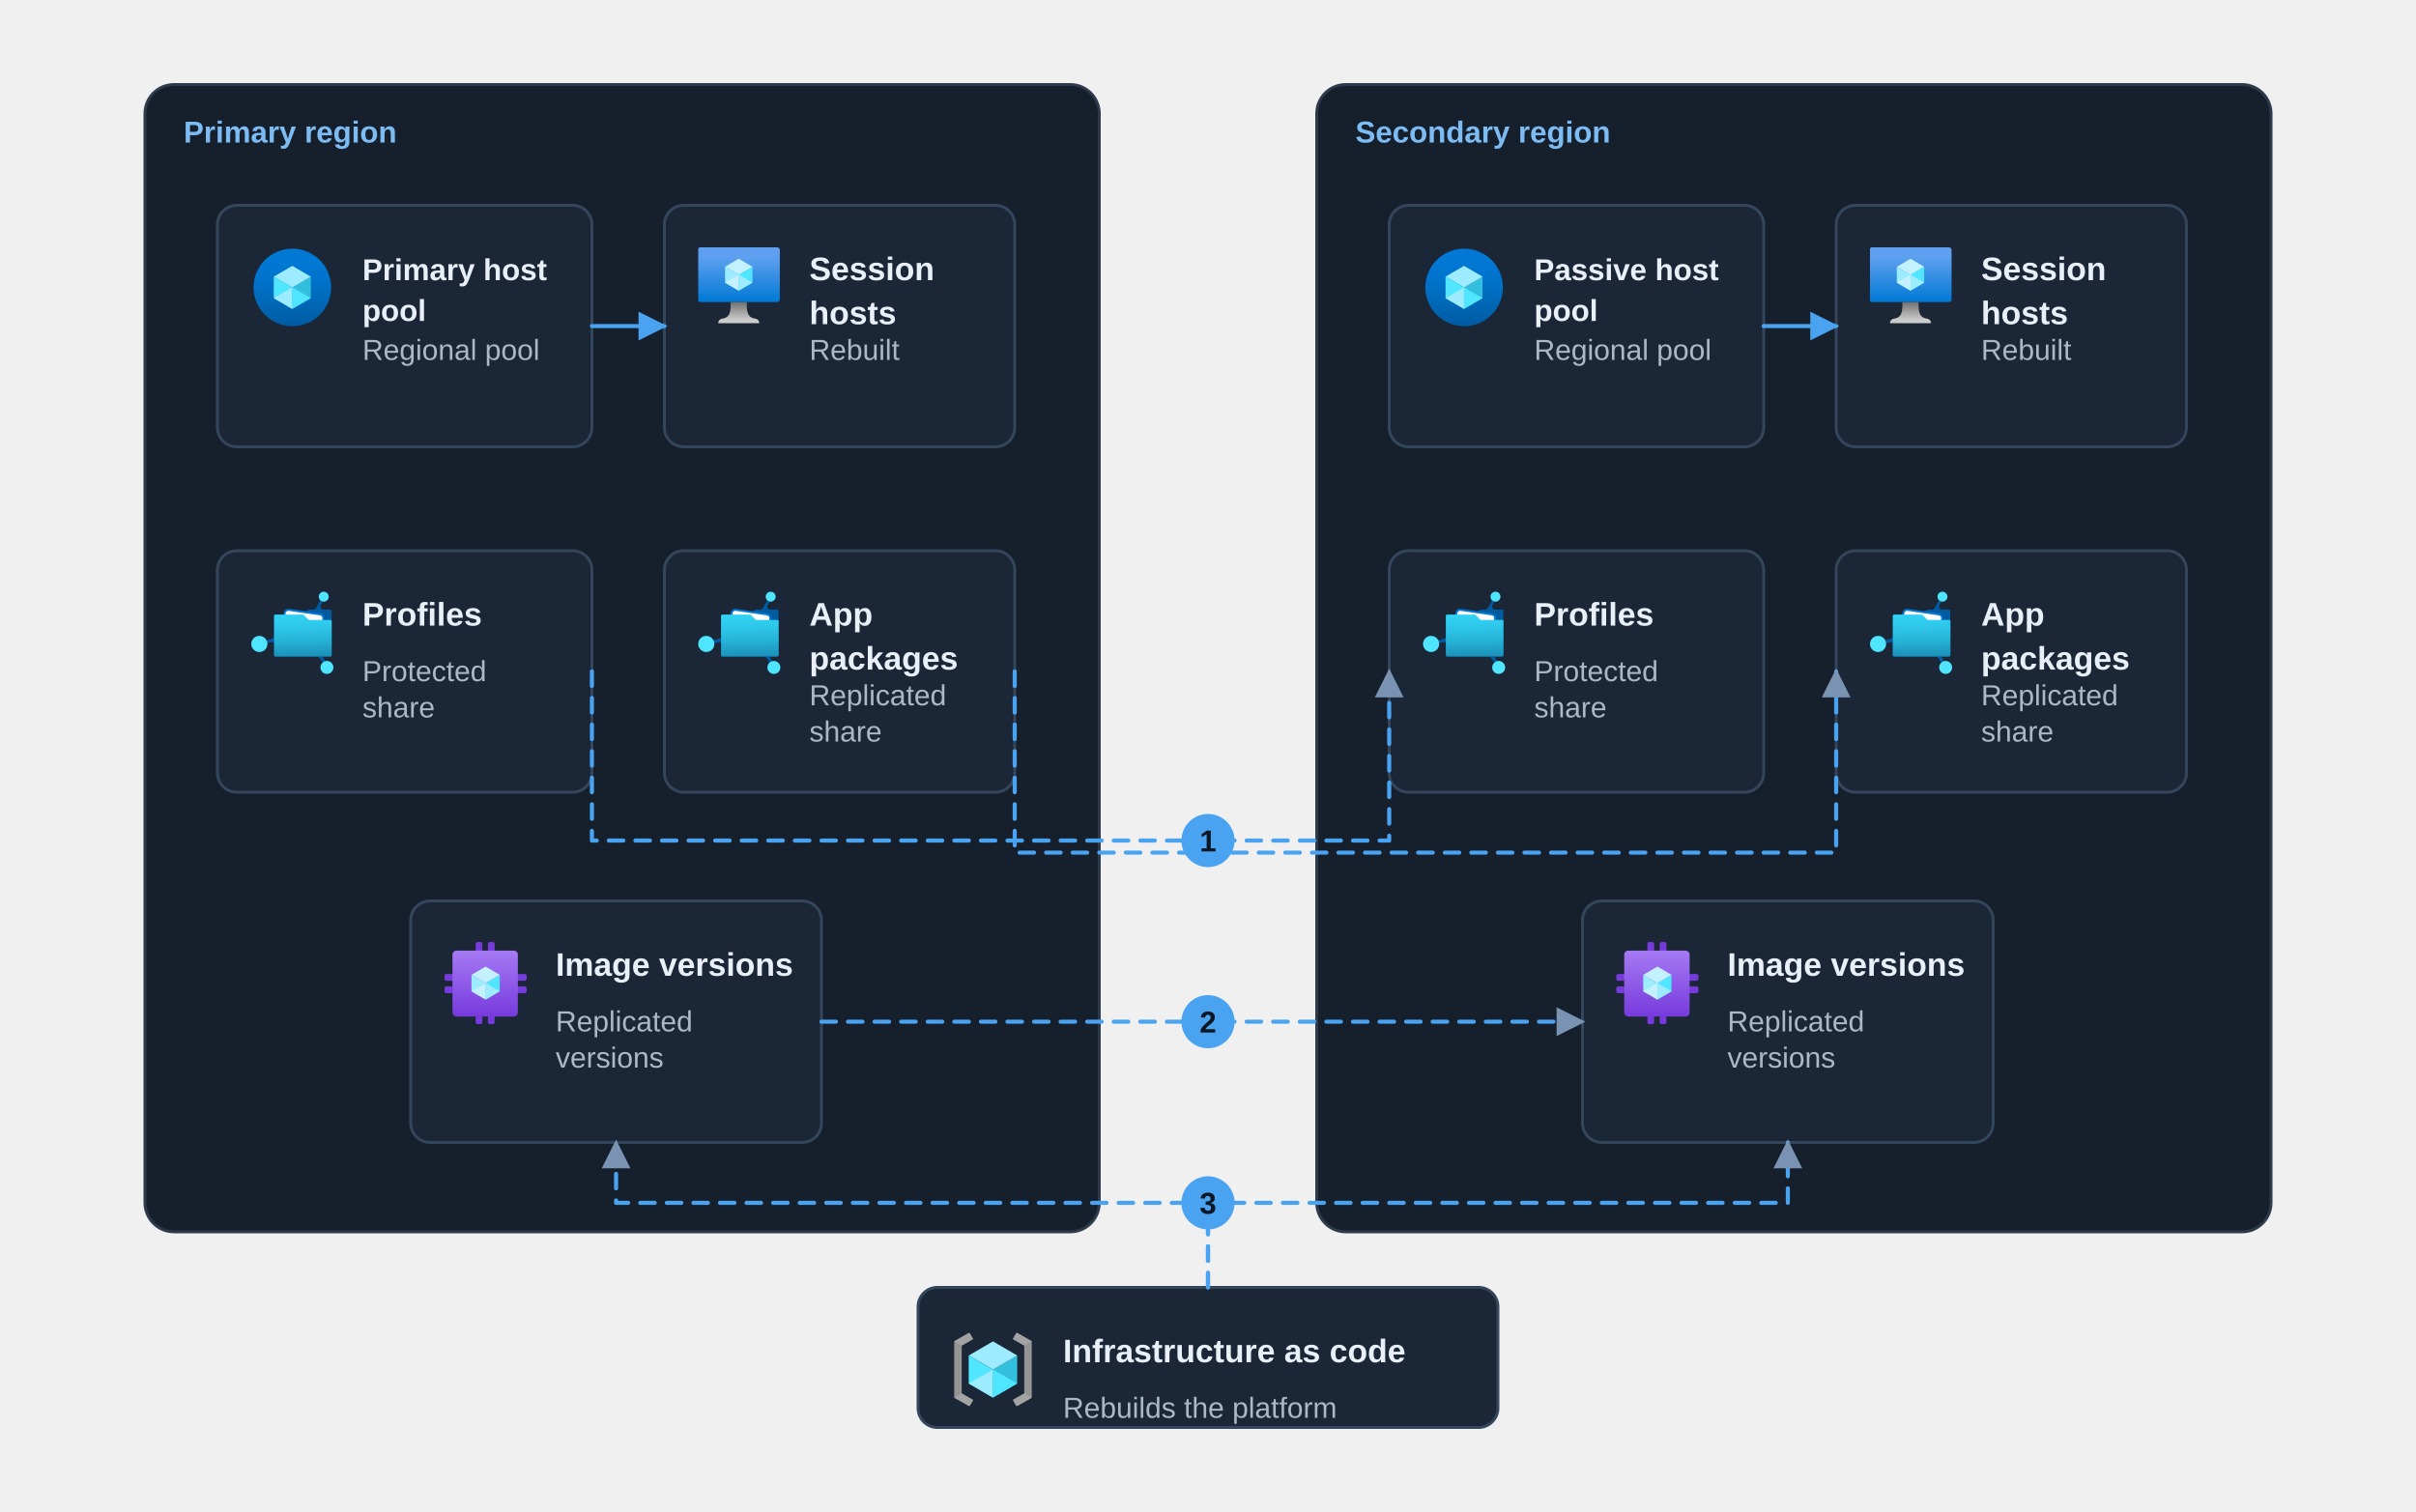
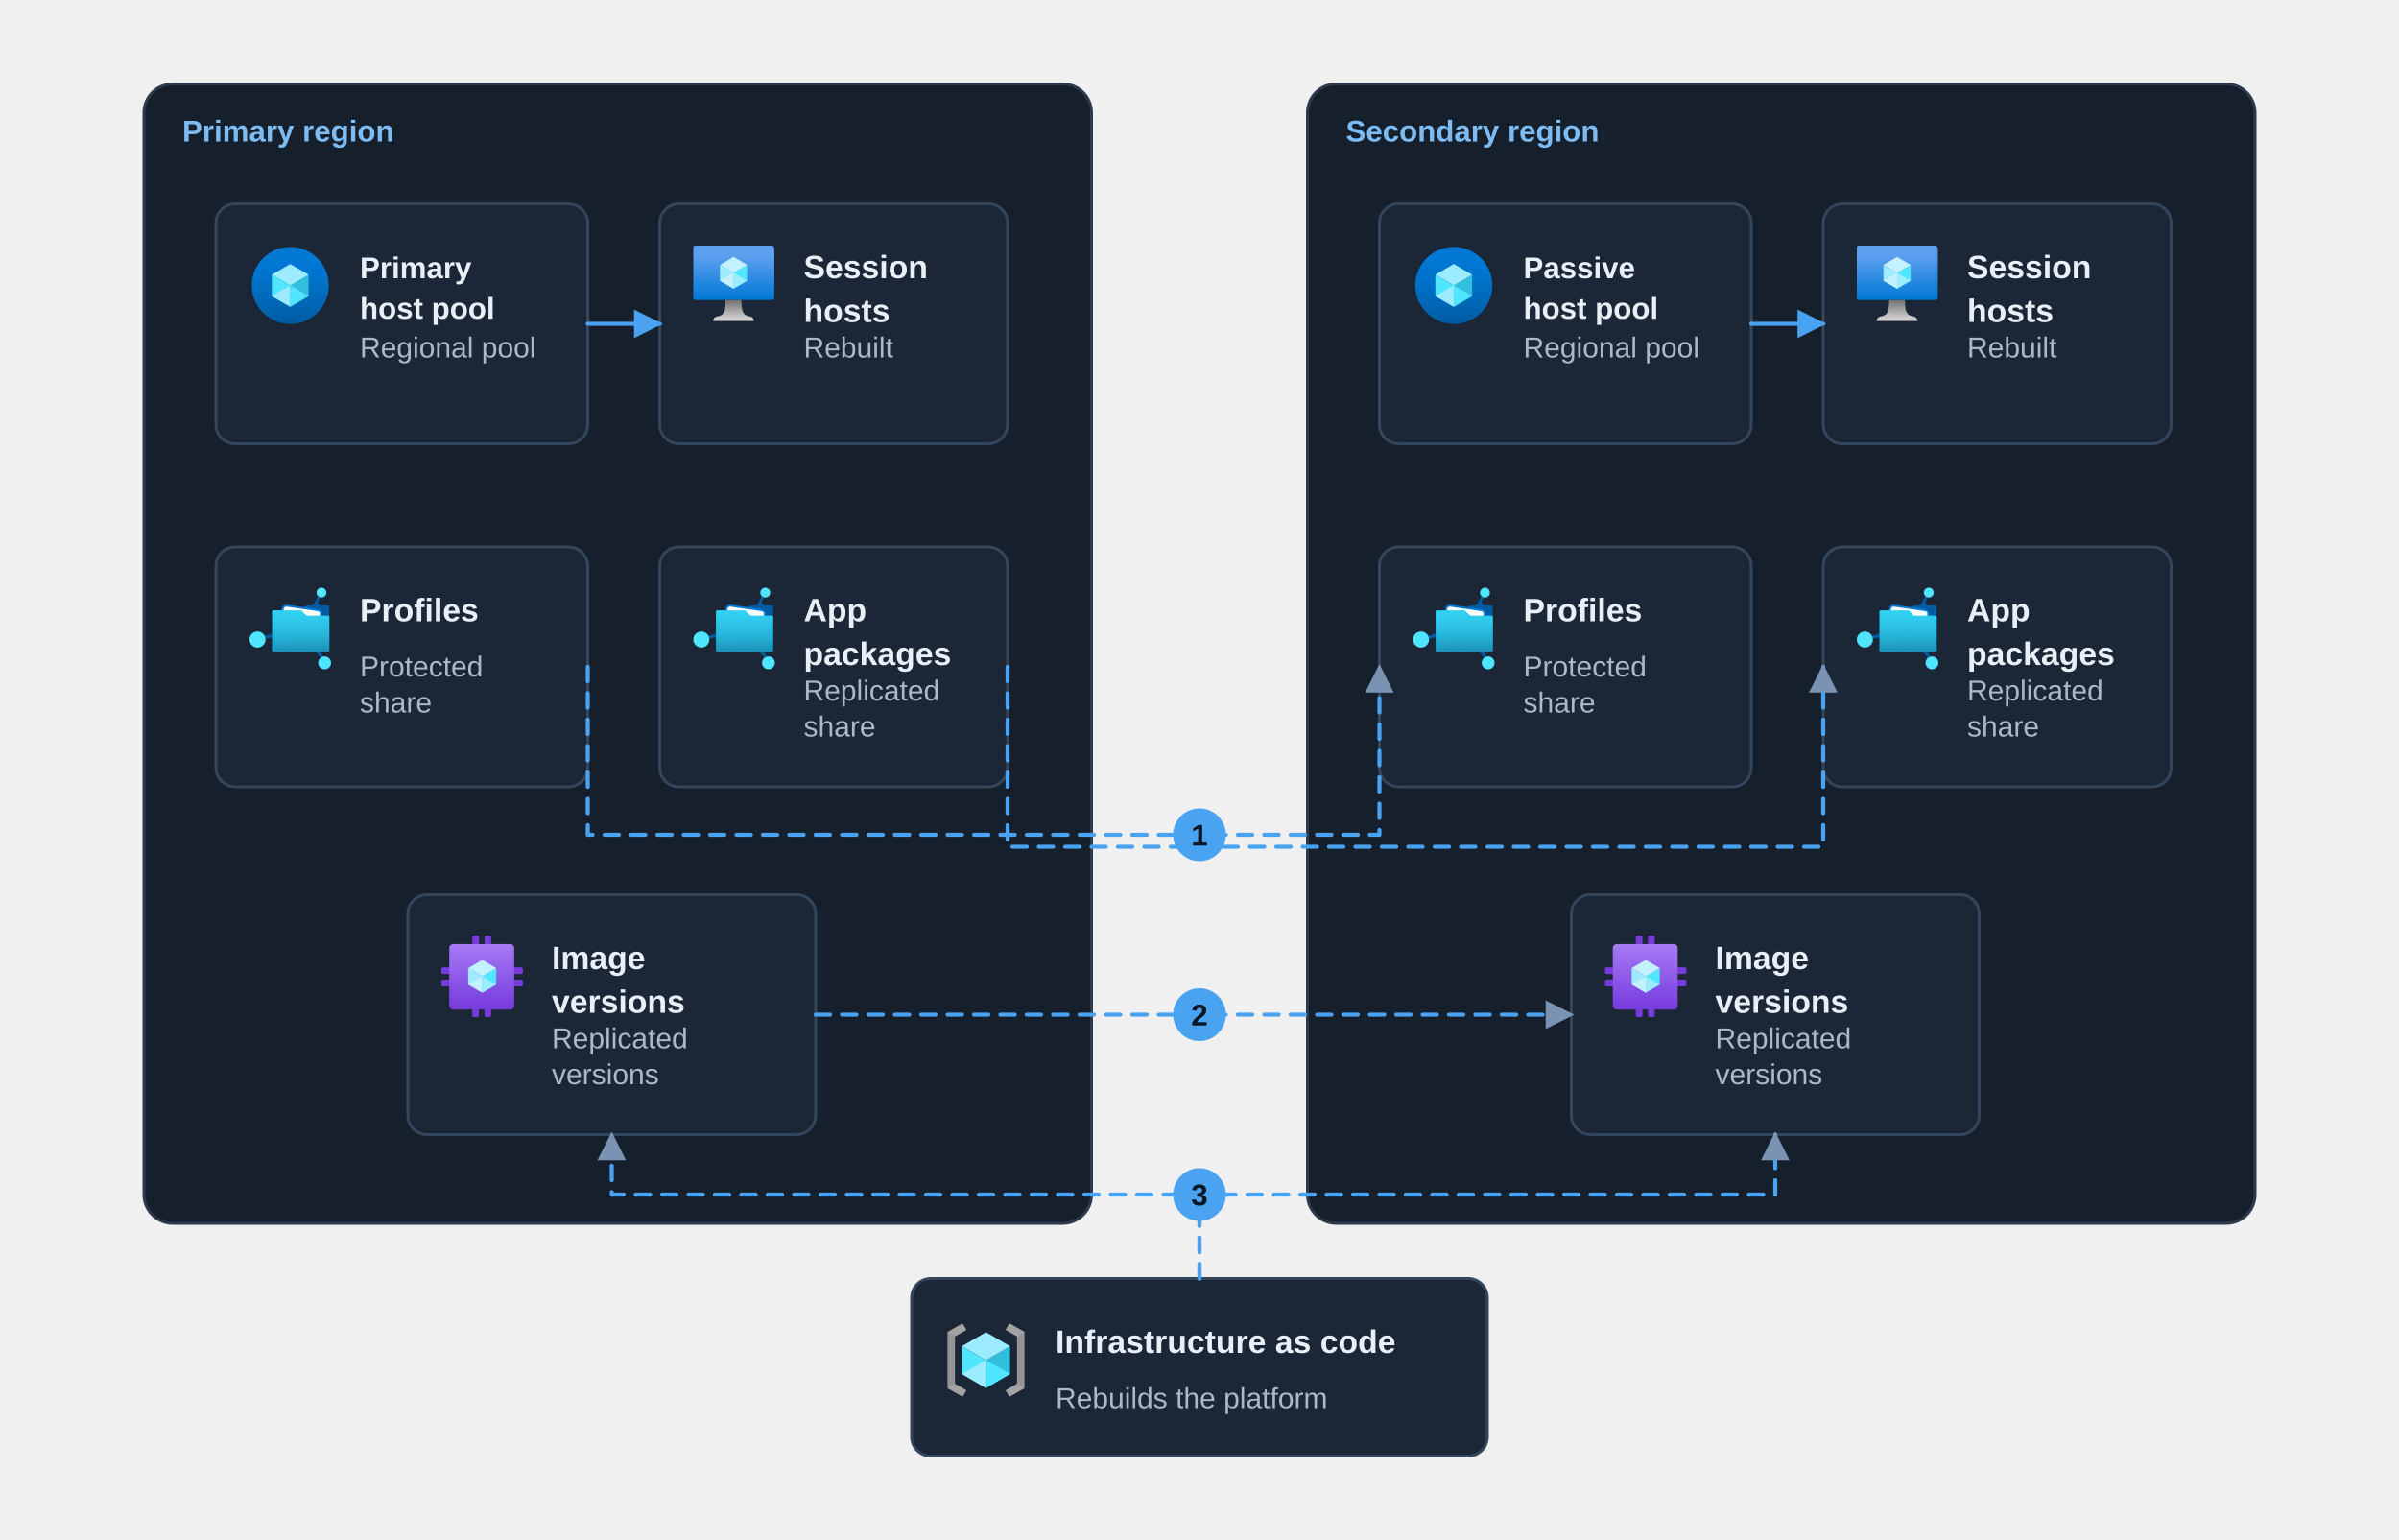
- <svg xmlns="http://www.w3.org/2000/svg" viewBox="0 37 1000 626" width="1000" height="626" font-family="'Segoe UI', 'Segoe UI Variable', system-ui, -apple-system, 'Helvetica Neue', Arial, sans-serif" role="img" aria-labelledby="t d">
+ <svg xmlns="http://www.w3.org/2000/svg" viewBox="0 37 1000 642" width="1000" height="642" font-family="'Segoe UI', 'Segoe UI Variable', system-ui, -apple-system, 'Helvetica Neue', Arial, sans-serif" role="img" aria-labelledby="t d">
  <defs>
    <marker id="arrow" viewBox="0 0 10 10" refX="9" refY="5" markerWidth="7" markerHeight="7" orient="auto-start-reverse">
      <path d="M0,0 L10,5 L0,10 z" fill="#4aa3f0" />
    </marker>
    <marker id="arrow-dashed" viewBox="0 0 10 10" refX="9" refY="5" markerWidth="7" markerHeight="7" orient="auto-start-reverse">
      <path d="M0,0 L10,5 L0,10 z" fill="#7b93b2" />
    </marker>
  </defs>
  <rect x="60" y="72" width="395" height="475" rx="12" fill="#161f2c" stroke="#2c3a4c" stroke-width="1.2" />
  <text x="76" y="96" font-size="12.5" font-weight="700" fill="#7dbbf3" text-anchor="start">Primary region</text>
  <rect x="545" y="72" width="395" height="475" rx="12" fill="#161f2c" stroke="#2c3a4c" stroke-width="1.2" />
  <text x="561" y="96" font-size="12.5" font-weight="700" fill="#7dbbf3" text-anchor="start">Secondary region</text>
  <rect x="90" y="122" width="155" height="100" rx="8" fill="#1b2636" stroke="#33465c" stroke-width="1.2" />
  <svg x="104" y="139" width="34" height="34" viewBox="0 0 18 18">
    <defs>
      <linearGradient id="i1-b7b52328-afea-4ae3-a11b-e21cf942d33d" x1="9" y1="17.5" x2="9" y2="0.5" gradientUnits="userSpaceOnUse">
        <stop offset="0" stop-color="#005ba1" />
        <stop offset="0.168" stop-color="#0063ae" />
        <stop offset="0.577" stop-color="#0072ca" />
        <stop offset="0.815" stop-color="#0078d4" />
      </linearGradient>
    </defs>
    <g id="i1-f296cd5a-787e-4f7b-ae7d-f8e4c512e403">
      <g>
        <circle cx="9" cy="9" r="8.5" fill="url(#i1-b7b52328-afea-4ae3-a11b-e21cf942d33d)" />
        <g id="i1-b26dad0a-3648-4f5e-b5e8-d86f08f4d08c">
          <g id="i1-bf235d1c-b690-40eb-8a79-cf880451778d">
            <g id="i1-bcd9163a-c4d8-4e54-8c97-4a109bf64f75">
              <path id="i1-e49dfb7e-134a-43bd-83fc-ab356cb14af0" d="M13.046,6.635v4.709L8.984,13.707V8.992Z" fill="#32bedd" />
            </g>
            <g id="i1-a5b973ff-f0b7-405d-8643-344e4c6197bf">
              <path id="i1-b4b89f14-a55a-428c-a4ac-415feb735142" d="M13.046,6.635,8.99,9,4.928,6.635,8.99,4.272Z" fill="#9cebff" />
            </g>
            <g id="i1-adac1240-6aa9-4f15-96e4-37e67d1c6c71">
              <path id="i1-f65d8fa4-1c52-4beb-89ef-75de96e9143e" d="M8.984,9v4.709L4.928,11.344V6.635Z" fill="#50e6ff" />
            </g>
            <path id="i1-b5d243da-3c58-4a56-96f0-5072c268eecc" d="M4.928,11.344,8.984,8.992v4.715Z" fill="#9cebff" />
            <path id="i1-f11f8f15-8a95-4259-8c1e-cffcafd2ea60" d="M13.046,11.344,8.984,8.992v4.715Z" fill="#50e6ff" />
          </g>
        </g>
      </g>
    </g>
  </svg>
-   <text x="150" y="153.0" font-size="12.5" font-weight="700" fill="#e9eff6" text-anchor="start">Primary host</text>
-   <text x="150" y="169.875" font-size="12.5" font-weight="700" fill="#e9eff6" text-anchor="start">pool</text>
+   <text x="150" y="153.0" font-size="12.5" font-weight="700" fill="#e9eff6" text-anchor="start">Primary</text>
+   <text x="150" y="169.875" font-size="12.5" font-weight="700" fill="#e9eff6" text-anchor="start">host pool</text>
  <text x="150" y="186.0" font-size="12" font-weight="400" fill="#aab8c7" text-anchor="start">Regional pool</text>
  <rect x="275" y="122" width="145" height="100" rx="8" fill="#1b2636" stroke="#33465c" stroke-width="1.2" />
  <svg x="289" y="139" width="34" height="34" viewBox="0 0 18 18">
    <defs>
      <linearGradient id="i2-f34d9569-2bd0-4002-8f16-3d01d8106cb5" x1="8.88" y1="12.21" x2="8.88" y2="0.21" gradientUnits="userSpaceOnUse">
        <stop offset="0" stop-color="#0078d4" />
        <stop offset="0.82" stop-color="#5ea0ef" />
      </linearGradient>
      <linearGradient id="i2-bdb45a0b-eb58-4970-a60a-fb2ce314f866" x1="8.88" y1="16.84" x2="8.88" y2="12.21" gradientUnits="userSpaceOnUse">
        <stop offset="0.15" stop-color="#ccc" />
        <stop offset="1" stop-color="#707070" />
      </linearGradient>
    </defs>
    <rect x="-0.12" y="0.21" width="18" height="12" rx="0.6" fill="url(#i2-f34d9569-2bd0-4002-8f16-3d01d8106cb5)" />
    <polygon points="11.88 4.46 11.88 7.95 8.88 9.71 8.88 6.21 11.88 4.46" fill="#50e6ff" />
    <polygon points="11.88 4.46 8.88 6.22 5.88 4.46 8.88 2.71 11.88 4.46" fill="#c3f1ff" />
    <polygon points="8.88 6.22 8.88 9.71 5.88 7.95 5.88 4.46 8.88 6.22" fill="#9cebff" />
    <polygon points="5.88 7.95 8.88 6.21 8.88 9.71 5.88 7.95" fill="#c3f1ff" />
    <polygon points="11.88 7.95 8.88 6.21 8.88 9.71 11.88 7.95" fill="#9cebff" />
    <path d="M12.49,15.84c-1.78-.28-1.85-1.56-1.85-3.63H7.11c0,2.07-.06,3.35-1.84,3.63a1,1,0,0,0-.89,1h9A1,1,0,0,0,12.49,15.84Z" fill="url(#i2-bdb45a0b-eb58-4970-a60a-fb2ce314f866)" />
  </svg>
  <text x="335" y="153.0" font-size="13.5" font-weight="700" fill="#e9eff6" text-anchor="start">Session</text>
  <text x="335" y="171.225" font-size="13.5" font-weight="700" fill="#e9eff6" text-anchor="start">hosts</text>
  <text x="335" y="186.0" font-size="12" font-weight="400" fill="#aab8c7" text-anchor="start">Rebuilt</text>
  <rect x="90" y="265" width="155" height="100" rx="8" fill="#1b2636" stroke="#33465c" stroke-width="1.2" />
  <svg x="104" y="282" width="34" height="34" viewBox="0 0 18 18">
    <defs>
      <linearGradient id="i3-ba3d4428-273b-47d2-80ac-53671019b795" x1="-1267.23" y1="3.07" x2="-1267.52" y2="14.64" gradientTransform="matrix(-1, 0, 0, 1, -1256.13, 0)" gradientUnits="userSpaceOnUse">
        <stop offset="0" stop-color="#32d4f5" />
        <stop offset="0.23" stop-color="#31d0f1" />
        <stop offset="0.46" stop-color="#2cc3e6" />
        <stop offset="0.7" stop-color="#25afd4" />
        <stop offset="0.94" stop-color="#1c92ba" />
        <stop offset="1" stop-color="#198ab3" />
      </linearGradient>
    </defs>
    <g id="i3-bce83c25-9afe-4c01-b0b0-4312ccacb0c8">
      <g>
        <path d="M17.28,3.9h-.91a4.16,4.16,0,0,0-.55,0,.68.68,0,0,1-.59-1l.39-.7a1.83,1.83,0,0,0-.51-.29l-.93,1.66a.7.7,0,0,1-.6.35h-.83a.66.66,0,0,0-.32.08h0L10.86,5a.25.25,0,0,1-.16,0H5.27A.29.29,0,0,0,5,5.32v4.82l-1.75.54.13.56L5,11V13.9a.29.29,0,0,0,.29.29h9.37l1.15,1.49.49-.31-.68-1.18h1.68a.29.29,0,0,0,.3-.29V4.2A.3.3,0,0,0,17.28,3.9Z" fill="#005ba1" />
        <circle cx="15.88" cy="1.08" r="1.09" fill="#50e5ff" />
        <circle cx="16.58" cy="16.59" r="1.42" fill="#50e5ff" />
        <circle cx="1.77" cy="11.44" r="1.77" fill="#50e5ff" />
        <g>
          <path d="M15.17,4.75l-6.91-1H8.12a1,1,0,0,0-1,.87L6.86,6.31H16L16,5.9A1,1,0,0,0,15.17,4.75Z" fill="#0078d4" />
          <path d="M15.1,5.18l-6.9-1H8.11a.58.58,0,0,0-.57.5L7.3,6.31h8.22l.07-.47A.58.58,0,0,0,15.1,5.18Z" fill="#fff" />
        </g>
        <path d="M5.26,5h6.05a.33.33,0,0,1,.21.09l1,1a.29.29,0,0,0,.21.09h4.6a.3.3,0,0,1,.3.29V13.9a.3.3,0,0,1-.3.29h-12A.29.29,0,0,1,5,13.9V5.32A.3.3,0,0,1,5.26,5Z" fill="url(#i3-ba3d4428-273b-47d2-80ac-53671019b795)" />
      </g>
    </g>
  </svg>
  <text x="150" y="296.0" font-size="13.5" font-weight="700" fill="#e9eff6" text-anchor="start">Profiles</text>
  <text x="150" y="319.0" font-size="12" font-weight="400" fill="#aab8c7" text-anchor="start">Protected</text>
  <text x="150" y="334.0" font-size="12" font-weight="400" fill="#aab8c7" text-anchor="start">share</text>
  <rect x="275" y="265" width="145" height="100" rx="8" fill="#1b2636" stroke="#33465c" stroke-width="1.2" />
  <svg x="289" y="282" width="34" height="34" viewBox="0 0 18 18">
    <defs>
      <linearGradient id="i4-ba3d4428-273b-47d2-80ac-53671019b795" x1="-1267.23" y1="3.07" x2="-1267.52" y2="14.64" gradientTransform="matrix(-1, 0, 0, 1, -1256.13, 0)" gradientUnits="userSpaceOnUse">
        <stop offset="0" stop-color="#32d4f5" />
        <stop offset="0.23" stop-color="#31d0f1" />
        <stop offset="0.46" stop-color="#2cc3e6" />
        <stop offset="0.7" stop-color="#25afd4" />
        <stop offset="0.94" stop-color="#1c92ba" />
        <stop offset="1" stop-color="#198ab3" />
      </linearGradient>
    </defs>
    <g id="i4-bce83c25-9afe-4c01-b0b0-4312ccacb0c8">
      <g>
        <path d="M17.28,3.9h-.91a4.16,4.16,0,0,0-.55,0,.68.68,0,0,1-.59-1l.39-.7a1.83,1.83,0,0,0-.51-.29l-.93,1.66a.7.7,0,0,1-.6.35h-.83a.66.66,0,0,0-.32.08h0L10.86,5a.25.25,0,0,1-.16,0H5.27A.29.29,0,0,0,5,5.32v4.82l-1.75.54.13.56L5,11V13.9a.29.29,0,0,0,.29.29h9.37l1.15,1.49.49-.31-.68-1.18h1.68a.29.29,0,0,0,.3-.29V4.2A.3.3,0,0,0,17.28,3.9Z" fill="#005ba1" />
        <circle cx="15.88" cy="1.08" r="1.09" fill="#50e5ff" />
        <circle cx="16.58" cy="16.59" r="1.42" fill="#50e5ff" />
        <circle cx="1.77" cy="11.44" r="1.77" fill="#50e5ff" />
        <g>
          <path d="M15.17,4.75l-6.91-1H8.12a1,1,0,0,0-1,.87L6.86,6.31H16L16,5.9A1,1,0,0,0,15.17,4.75Z" fill="#0078d4" />
          <path d="M15.1,5.18l-6.9-1H8.11a.58.58,0,0,0-.57.5L7.3,6.31h8.22l.07-.47A.58.58,0,0,0,15.1,5.18Z" fill="#fff" />
        </g>
        <path d="M5.26,5h6.05a.33.33,0,0,1,.21.09l1,1a.29.29,0,0,0,.21.09h4.6a.3.3,0,0,1,.3.29V13.9a.3.3,0,0,1-.3.29h-12A.29.29,0,0,1,5,13.9V5.32A.3.3,0,0,1,5.26,5Z" fill="url(#i4-ba3d4428-273b-47d2-80ac-53671019b795)" />
      </g>
    </g>
  </svg>
  <text x="335" y="296.0" font-size="13.5" font-weight="700" fill="#e9eff6" text-anchor="start">App</text>
  <text x="335" y="314.225" font-size="13.5" font-weight="700" fill="#e9eff6" text-anchor="start">packages</text>
  <text x="335" y="329.0" font-size="12" font-weight="400" fill="#aab8c7" text-anchor="start">Replicated</text>
  <text x="335" y="344.0" font-size="12" font-weight="400" fill="#aab8c7" text-anchor="start">share</text>
  <rect x="170" y="410" width="170" height="100" rx="8" fill="#1b2636" stroke="#33465c" stroke-width="1.2" />
  <svg x="184" y="427" width="34" height="34" viewBox="0 0 18 18">
    <defs>
      <linearGradient id="i5-b9a9ff0b-7dac-405b-a6dd-a489a2813f83" x1="8.898" y1="16.345" x2="8.898" y2="1.887" gradientUnits="userSpaceOnUse">
        <stop offset="0.001" stop-color="#773adc" />
        <stop offset="1" stop-color="#a67af4" />
      </linearGradient>
    </defs>
    <g id="i5-b489344a-7430-4172-84c3-3a0d8c5a38b5">
      <g>
        <g>
          <path d="M7.855,2.526H7.247A.431.431,0,0,1,6.816,2.1V.431A.431.431,0,0,1,7.247,0h.608a.43.43,0,0,1,.43.431V2.1A.43.43,0,0,1,7.855,2.526ZM10.979,2.1V.431A.431.431,0,0,0,10.548,0H9.941A.431.431,0,0,0,9.51.431V2.1a.431.431,0,0,0,.431.431h.607A.431.431,0,0,0,10.979,2.1ZM8.285,17.612V16.338A.388.388,0,0,0,7.9,15.95H7.2a.388.388,0,0,0-.388.388v1.274A.388.388,0,0,0,7.2,18H7.9A.388.388,0,0,0,8.285,17.612Zm2.694,0V16.338a.388.388,0,0,0-.388-.388H9.9a.388.388,0,0,0-.388.388v1.274A.388.388,0,0,0,9.9,18h.693A.388.388,0,0,0,10.979,17.612Zm4.8-9.114h1.777A.445.445,0,0,0,18,8.053V7.46a.445.445,0,0,0-.445-.445H15.778a.445.445,0,0,0-.445.445v.593A.445.445,0,0,0,15.778,8.5Zm0,2.719h1.777A.445.445,0,0,0,18,10.772v-.594a.444.444,0,0,0-.445-.444H15.778a.444.444,0,0,0-.445.444v.594A.445.445,0,0,0,15.778,11.217ZM.385,8.5h1.23A.385.385,0,0,0,2,8.113V7.4a.385.385,0,0,0-.385-.385H.385A.385.385,0,0,0,0,7.4v.713A.385.385,0,0,0,.385,8.5Zm0,2.719h1.23A.385.385,0,0,0,2,10.832v-.713a.385.385,0,0,0-.385-.385H.385A.385.385,0,0,0,0,10.119v.713A.385.385,0,0,0,.385,11.217Z" fill="#773adc" />
          <rect x="1.734" y="1.887" width="14.327" height="14.458" rx="0.88" fill="url(#i5-b9a9ff0b-7dac-405b-a6dd-a489a2813f83)" />
        </g>
        <g>
          <polygon points="12.097 7.198 12.097 10.802 9.004 12.612 9.004 9 12.097 7.198" fill="#50e6ff" />
          <polygon points="12.097 7.198 9.004 9.008 5.903 7.198 9.004 5.388 12.097 7.198" fill="#c3f1ff" />
          <polygon points="9.004 9.008 9.004 12.612 5.903 10.802 5.903 7.198 9.004 9.008" fill="#9cebff" />
          <polygon points="5.903 10.802 9.004 9 9.004 12.612 5.903 10.802" fill="#c3f1ff" />
          <polygon points="12.097 10.802 9.004 9 9.004 12.612 12.097 10.802" fill="#9cebff" />
        </g>
      </g>
    </g>
  </svg>
-   <text x="230" y="441.0" font-size="13.5" font-weight="700" fill="#e9eff6" text-anchor="start">Image versions</text>
-   <text x="230" y="464.0" font-size="12" font-weight="400" fill="#aab8c7" text-anchor="start">Replicated</text>
-   <text x="230" y="479.0" font-size="12" font-weight="400" fill="#aab8c7" text-anchor="start">versions</text>
+   <text x="230" y="441.0" font-size="13.5" font-weight="700" fill="#e9eff6" text-anchor="start">Image</text>
+   <text x="230" y="459.225" font-size="13.5" font-weight="700" fill="#e9eff6" text-anchor="start">versions</text>
+   <text x="230" y="474.0" font-size="12" font-weight="400" fill="#aab8c7" text-anchor="start">Replicated</text>
+   <text x="230" y="489.0" font-size="12" font-weight="400" fill="#aab8c7" text-anchor="start">versions</text>
  <rect x="575" y="122" width="155" height="100" rx="8" fill="#1b2636" stroke="#33465c" stroke-width="1.2" />
  <svg x="589" y="139" width="34" height="34" viewBox="0 0 18 18">
    <defs>
      <linearGradient id="i6-b7b52328-afea-4ae3-a11b-e21cf942d33d" x1="9" y1="17.5" x2="9" y2="0.5" gradientUnits="userSpaceOnUse">
        <stop offset="0" stop-color="#005ba1" />
        <stop offset="0.168" stop-color="#0063ae" />
        <stop offset="0.577" stop-color="#0072ca" />
        <stop offset="0.815" stop-color="#0078d4" />
      </linearGradient>
    </defs>
    <g id="i6-f296cd5a-787e-4f7b-ae7d-f8e4c512e403">
      <g>
        <circle cx="9" cy="9" r="8.5" fill="url(#i6-b7b52328-afea-4ae3-a11b-e21cf942d33d)" />
        <g id="i6-b26dad0a-3648-4f5e-b5e8-d86f08f4d08c">
          <g id="i6-bf235d1c-b690-40eb-8a79-cf880451778d">
            <g id="i6-bcd9163a-c4d8-4e54-8c97-4a109bf64f75">
              <path id="i6-e49dfb7e-134a-43bd-83fc-ab356cb14af0" d="M13.046,6.635v4.709L8.984,13.707V8.992Z" fill="#32bedd" />
            </g>
            <g id="i6-a5b973ff-f0b7-405d-8643-344e4c6197bf">
              <path id="i6-b4b89f14-a55a-428c-a4ac-415feb735142" d="M13.046,6.635,8.99,9,4.928,6.635,8.99,4.272Z" fill="#9cebff" />
            </g>
            <g id="i6-adac1240-6aa9-4f15-96e4-37e67d1c6c71">
              <path id="i6-f65d8fa4-1c52-4beb-89ef-75de96e9143e" d="M8.984,9v4.709L4.928,11.344V6.635Z" fill="#50e6ff" />
            </g>
            <path id="i6-b5d243da-3c58-4a56-96f0-5072c268eecc" d="M4.928,11.344,8.984,8.992v4.715Z" fill="#9cebff" />
            <path id="i6-f11f8f15-8a95-4259-8c1e-cffcafd2ea60" d="M13.046,11.344,8.984,8.992v4.715Z" fill="#50e6ff" />
          </g>
        </g>
      </g>
    </g>
  </svg>
-   <text x="635" y="153.0" font-size="12.5" font-weight="700" fill="#e9eff6" text-anchor="start">Passive host</text>
-   <text x="635" y="169.875" font-size="12.5" font-weight="700" fill="#e9eff6" text-anchor="start">pool</text>
+   <text x="635" y="153.0" font-size="12.5" font-weight="700" fill="#e9eff6" text-anchor="start">Passive</text>
+   <text x="635" y="169.875" font-size="12.5" font-weight="700" fill="#e9eff6" text-anchor="start">host pool</text>
  <text x="635" y="186.0" font-size="12" font-weight="400" fill="#aab8c7" text-anchor="start">Regional pool</text>
  <rect x="760" y="122" width="145" height="100" rx="8" fill="#1b2636" stroke="#33465c" stroke-width="1.2" />
  <svg x="774" y="139" width="34" height="34" viewBox="0 0 18 18">
    <defs>
      <linearGradient id="i7-f34d9569-2bd0-4002-8f16-3d01d8106cb5" x1="8.88" y1="12.21" x2="8.88" y2="0.21" gradientUnits="userSpaceOnUse">
        <stop offset="0" stop-color="#0078d4" />
        <stop offset="0.82" stop-color="#5ea0ef" />
      </linearGradient>
      <linearGradient id="i7-bdb45a0b-eb58-4970-a60a-fb2ce314f866" x1="8.88" y1="16.84" x2="8.88" y2="12.21" gradientUnits="userSpaceOnUse">
        <stop offset="0.15" stop-color="#ccc" />
        <stop offset="1" stop-color="#707070" />
      </linearGradient>
    </defs>
    <rect x="-0.12" y="0.21" width="18" height="12" rx="0.6" fill="url(#i7-f34d9569-2bd0-4002-8f16-3d01d8106cb5)" />
    <polygon points="11.88 4.46 11.88 7.95 8.88 9.71 8.88 6.21 11.88 4.46" fill="#50e6ff" />
    <polygon points="11.88 4.46 8.88 6.22 5.88 4.46 8.88 2.71 11.88 4.46" fill="#c3f1ff" />
    <polygon points="8.88 6.22 8.88 9.71 5.88 7.95 5.88 4.46 8.88 6.22" fill="#9cebff" />
    <polygon points="5.88 7.95 8.88 6.21 8.88 9.71 5.88 7.95" fill="#c3f1ff" />
    <polygon points="11.88 7.95 8.88 6.21 8.88 9.71 11.88 7.95" fill="#9cebff" />
    <path d="M12.49,15.84c-1.78-.28-1.85-1.56-1.85-3.63H7.11c0,2.07-.06,3.35-1.84,3.63a1,1,0,0,0-.89,1h9A1,1,0,0,0,12.49,15.84Z" fill="url(#i7-bdb45a0b-eb58-4970-a60a-fb2ce314f866)" />
  </svg>
  <text x="820" y="153.0" font-size="13.5" font-weight="700" fill="#e9eff6" text-anchor="start">Session</text>
  <text x="820" y="171.225" font-size="13.5" font-weight="700" fill="#e9eff6" text-anchor="start">hosts</text>
  <text x="820" y="186.0" font-size="12" font-weight="400" fill="#aab8c7" text-anchor="start">Rebuilt</text>
  <rect x="575" y="265" width="155" height="100" rx="8" fill="#1b2636" stroke="#33465c" stroke-width="1.2" />
  <svg x="589" y="282" width="34" height="34" viewBox="0 0 18 18">
    <defs>
      <linearGradient id="i8-ba3d4428-273b-47d2-80ac-53671019b795" x1="-1267.23" y1="3.07" x2="-1267.52" y2="14.64" gradientTransform="matrix(-1, 0, 0, 1, -1256.13, 0)" gradientUnits="userSpaceOnUse">
        <stop offset="0" stop-color="#32d4f5" />
        <stop offset="0.23" stop-color="#31d0f1" />
        <stop offset="0.46" stop-color="#2cc3e6" />
        <stop offset="0.7" stop-color="#25afd4" />
        <stop offset="0.94" stop-color="#1c92ba" />
        <stop offset="1" stop-color="#198ab3" />
      </linearGradient>
    </defs>
    <g id="i8-bce83c25-9afe-4c01-b0b0-4312ccacb0c8">
      <g>
        <path d="M17.28,3.9h-.91a4.16,4.16,0,0,0-.55,0,.68.68,0,0,1-.59-1l.39-.7a1.83,1.83,0,0,0-.51-.29l-.93,1.66a.7.7,0,0,1-.6.35h-.83a.66.66,0,0,0-.32.08h0L10.86,5a.25.25,0,0,1-.16,0H5.27A.29.29,0,0,0,5,5.32v4.82l-1.75.54.13.56L5,11V13.9a.29.29,0,0,0,.29.29h9.37l1.15,1.49.49-.31-.68-1.18h1.68a.29.29,0,0,0,.3-.29V4.2A.3.3,0,0,0,17.28,3.9Z" fill="#005ba1" />
        <circle cx="15.88" cy="1.08" r="1.09" fill="#50e5ff" />
        <circle cx="16.58" cy="16.59" r="1.42" fill="#50e5ff" />
        <circle cx="1.77" cy="11.44" r="1.77" fill="#50e5ff" />
        <g>
          <path d="M15.17,4.75l-6.91-1H8.12a1,1,0,0,0-1,.87L6.86,6.31H16L16,5.9A1,1,0,0,0,15.17,4.75Z" fill="#0078d4" />
          <path d="M15.1,5.18l-6.9-1H8.11a.58.58,0,0,0-.57.5L7.3,6.31h8.22l.07-.47A.58.58,0,0,0,15.1,5.18Z" fill="#fff" />
        </g>
        <path d="M5.26,5h6.05a.33.33,0,0,1,.21.09l1,1a.29.29,0,0,0,.21.09h4.6a.3.3,0,0,1,.3.29V13.9a.3.3,0,0,1-.3.29h-12A.29.29,0,0,1,5,13.9V5.32A.3.3,0,0,1,5.26,5Z" fill="url(#i8-ba3d4428-273b-47d2-80ac-53671019b795)" />
      </g>
    </g>
  </svg>
  <text x="635" y="296.0" font-size="13.5" font-weight="700" fill="#e9eff6" text-anchor="start">Profiles</text>
  <text x="635" y="319.0" font-size="12" font-weight="400" fill="#aab8c7" text-anchor="start">Protected</text>
  <text x="635" y="334.0" font-size="12" font-weight="400" fill="#aab8c7" text-anchor="start">share</text>
  <rect x="760" y="265" width="145" height="100" rx="8" fill="#1b2636" stroke="#33465c" stroke-width="1.2" />
  <svg x="774" y="282" width="34" height="34" viewBox="0 0 18 18">
    <defs>
      <linearGradient id="i9-ba3d4428-273b-47d2-80ac-53671019b795" x1="-1267.23" y1="3.07" x2="-1267.52" y2="14.64" gradientTransform="matrix(-1, 0, 0, 1, -1256.13, 0)" gradientUnits="userSpaceOnUse">
        <stop offset="0" stop-color="#32d4f5" />
        <stop offset="0.23" stop-color="#31d0f1" />
        <stop offset="0.46" stop-color="#2cc3e6" />
        <stop offset="0.7" stop-color="#25afd4" />
        <stop offset="0.94" stop-color="#1c92ba" />
        <stop offset="1" stop-color="#198ab3" />
      </linearGradient>
    </defs>
    <g id="i9-bce83c25-9afe-4c01-b0b0-4312ccacb0c8">
      <g>
        <path d="M17.28,3.9h-.91a4.16,4.16,0,0,0-.55,0,.68.68,0,0,1-.59-1l.39-.7a1.83,1.83,0,0,0-.51-.29l-.93,1.66a.7.7,0,0,1-.6.35h-.83a.66.66,0,0,0-.32.08h0L10.86,5a.25.25,0,0,1-.16,0H5.27A.29.29,0,0,0,5,5.32v4.82l-1.75.54.13.56L5,11V13.9a.29.29,0,0,0,.29.29h9.37l1.15,1.49.49-.31-.68-1.18h1.68a.29.29,0,0,0,.3-.29V4.2A.3.3,0,0,0,17.28,3.9Z" fill="#005ba1" />
        <circle cx="15.88" cy="1.08" r="1.09" fill="#50e5ff" />
        <circle cx="16.58" cy="16.59" r="1.42" fill="#50e5ff" />
        <circle cx="1.77" cy="11.44" r="1.77" fill="#50e5ff" />
        <g>
          <path d="M15.17,4.75l-6.91-1H8.12a1,1,0,0,0-1,.87L6.86,6.31H16L16,5.9A1,1,0,0,0,15.17,4.75Z" fill="#0078d4" />
          <path d="M15.1,5.18l-6.9-1H8.11a.58.58,0,0,0-.57.5L7.3,6.31h8.22l.07-.47A.58.58,0,0,0,15.1,5.18Z" fill="#fff" />
        </g>
        <path d="M5.26,5h6.05a.33.33,0,0,1,.21.09l1,1a.29.29,0,0,0,.21.09h4.6a.3.3,0,0,1,.3.29V13.9a.3.3,0,0,1-.3.29h-12A.29.29,0,0,1,5,13.9V5.32A.3.3,0,0,1,5.26,5Z" fill="url(#i9-ba3d4428-273b-47d2-80ac-53671019b795)" />
      </g>
    </g>
  </svg>
  <text x="820" y="296.0" font-size="13.5" font-weight="700" fill="#e9eff6" text-anchor="start">App</text>
  <text x="820" y="314.225" font-size="13.5" font-weight="700" fill="#e9eff6" text-anchor="start">packages</text>
  <text x="820" y="329.0" font-size="12" font-weight="400" fill="#aab8c7" text-anchor="start">Replicated</text>
  <text x="820" y="344.0" font-size="12" font-weight="400" fill="#aab8c7" text-anchor="start">share</text>
  <rect x="655" y="410" width="170" height="100" rx="8" fill="#1b2636" stroke="#33465c" stroke-width="1.2" />
  <svg x="669" y="427" width="34" height="34" viewBox="0 0 18 18">
    <defs>
      <linearGradient id="i10-b9a9ff0b-7dac-405b-a6dd-a489a2813f83" x1="8.898" y1="16.345" x2="8.898" y2="1.887" gradientUnits="userSpaceOnUse">
        <stop offset="0.001" stop-color="#773adc" />
        <stop offset="1" stop-color="#a67af4" />
      </linearGradient>
    </defs>
    <g id="i10-b489344a-7430-4172-84c3-3a0d8c5a38b5">
      <g>
        <g>
          <path d="M7.855,2.526H7.247A.431.431,0,0,1,6.816,2.1V.431A.431.431,0,0,1,7.247,0h.608a.43.43,0,0,1,.43.431V2.1A.43.43,0,0,1,7.855,2.526ZM10.979,2.1V.431A.431.431,0,0,0,10.548,0H9.941A.431.431,0,0,0,9.51.431V2.1a.431.431,0,0,0,.431.431h.607A.431.431,0,0,0,10.979,2.1ZM8.285,17.612V16.338A.388.388,0,0,0,7.9,15.95H7.2a.388.388,0,0,0-.388.388v1.274A.388.388,0,0,0,7.2,18H7.9A.388.388,0,0,0,8.285,17.612Zm2.694,0V16.338a.388.388,0,0,0-.388-.388H9.9a.388.388,0,0,0-.388.388v1.274A.388.388,0,0,0,9.9,18h.693A.388.388,0,0,0,10.979,17.612Zm4.8-9.114h1.777A.445.445,0,0,0,18,8.053V7.46a.445.445,0,0,0-.445-.445H15.778a.445.445,0,0,0-.445.445v.593A.445.445,0,0,0,15.778,8.5Zm0,2.719h1.777A.445.445,0,0,0,18,10.772v-.594a.444.444,0,0,0-.445-.444H15.778a.444.444,0,0,0-.445.444v.594A.445.445,0,0,0,15.778,11.217ZM.385,8.5h1.23A.385.385,0,0,0,2,8.113V7.4a.385.385,0,0,0-.385-.385H.385A.385.385,0,0,0,0,7.4v.713A.385.385,0,0,0,.385,8.5Zm0,2.719h1.23A.385.385,0,0,0,2,10.832v-.713a.385.385,0,0,0-.385-.385H.385A.385.385,0,0,0,0,10.119v.713A.385.385,0,0,0,.385,11.217Z" fill="#773adc" />
          <rect x="1.734" y="1.887" width="14.327" height="14.458" rx="0.88" fill="url(#i10-b9a9ff0b-7dac-405b-a6dd-a489a2813f83)" />
        </g>
        <g>
          <polygon points="12.097 7.198 12.097 10.802 9.004 12.612 9.004 9 12.097 7.198" fill="#50e6ff" />
          <polygon points="12.097 7.198 9.004 9.008 5.903 7.198 9.004 5.388 12.097 7.198" fill="#c3f1ff" />
          <polygon points="9.004 9.008 9.004 12.612 5.903 10.802 5.903 7.198 9.004 9.008" fill="#9cebff" />
          <polygon points="5.903 10.802 9.004 9 9.004 12.612 5.903 10.802" fill="#c3f1ff" />
          <polygon points="12.097 10.802 9.004 9 9.004 12.612 12.097 10.802" fill="#9cebff" />
        </g>
      </g>
    </g>
  </svg>
-   <text x="715" y="441.0" font-size="13.5" font-weight="700" fill="#e9eff6" text-anchor="start">Image versions</text>
-   <text x="715" y="464.0" font-size="12" font-weight="400" fill="#aab8c7" text-anchor="start">Replicated</text>
-   <text x="715" y="479.0" font-size="12" font-weight="400" fill="#aab8c7" text-anchor="start">versions</text>
-   <rect x="380" y="570" width="240" height="58" rx="8" fill="#1b2636" stroke="#33465c" stroke-width="1.2" />
+   <text x="715" y="441.0" font-size="13.5" font-weight="700" fill="#e9eff6" text-anchor="start">Image</text>
+   <text x="715" y="459.225" font-size="13.5" font-weight="700" fill="#e9eff6" text-anchor="start">versions</text>
+   <text x="715" y="474.0" font-size="12" font-weight="400" fill="#aab8c7" text-anchor="start">Replicated</text>
+   <text x="715" y="489.0" font-size="12" font-weight="400" fill="#aab8c7" text-anchor="start">versions</text>
+   <rect x="380" y="570" width="240" height="74" rx="8" fill="#1b2636" stroke="#33465c" stroke-width="1.2" />
  <svg x="394" y="587" width="34" height="34" viewBox="0 0 18 18">
    <g>
      <g>
        <path d="M.5,15.08a.16.16,0,0,0,.08.14l1.16.65L3.7,17a.17.17,0,0,0,.23-.06l.66-1.12a.16.16,0,0,0-.06-.21l-2.3-1.3a.17.17,0,0,1-.08-.14V3.85a.16.16,0,0,1,.08-.14l2.3-1.3a.16.16,0,0,0,.06-.21L3.93,1.08A.17.17,0,0,0,3.7,1L1.78,2.11l-1.2.67a.16.16,0,0,0-.08.14V15.08Z" fill="#949494" />
        <path d="M2.14,3.77l.06-.06,2.3-1.3a.14.14,0,0,0,.06-.21L3.9,1.08A.15.15,0,0,0,3.68,1L1.75,2.11.56,2.78s-.05,0-.06.06l.9.51Z" fill="#a3a3a3" />
        <path d="M4.5,15.59l-2.3-1.3a.22.22,0,0,1-.07-.09l-1.62,1,.05,0,1.15.65,2,1.11a.15.15,0,0,0,.22-.06l.66-1.12A.14.14,0,0,0,4.5,15.59Z" fill="#a3a3a3" />
      </g>
      <path d="M17.5,15.08a.16.16,0,0,1-.08.14l-1.16.65L14.3,17a.17.17,0,0,1-.23-.06l-.66-1.12a.16.16,0,0,1,.06-.21l2.3-1.3a.17.17,0,0,0,.08-.14V3.85a.16.16,0,0,0-.08-.14l-2.3-1.3a.16.16,0,0,1-.06-.21l.66-1.12A.17.17,0,0,1,14.3,1l1.92,1.09,1.2.67a.16.16,0,0,1,.08.14V15.08Z" fill="#949494" />
      <path d="M15.86,3.77l-.06-.06-2.3-1.3a.14.14,0,0,1-.06-.21l.66-1.12A.15.15,0,0,1,14.32,1l1.93,1.09,1.19.67s0,0,.06.06l-.9.51Z" fill="#a3a3a3" />
      <path d="M13.5,15.59l2.3-1.3a.22.22,0,0,0,.07-.09l1.62,1,0,0-1.15.65-2,1.11a.15.15,0,0,1-.22-.06l-.66-1.12A.14.14,0,0,1,13.5,15.59Z" fill="#a3a3a3" />
      <polygon points="14.31 5.93 14.31 12.07 8.99 15.16 8.99 9.01 14.31 5.93" fill="#32bedd" />
      <polygon points="14.31 5.93 9 9.02 3.68 5.93 9 2.84 14.31 5.93" fill="#9cebff" />
      <polygon points="8.99 9.02 8.99 15.16 3.68 12.07 3.68 5.93 8.99 9.02" fill="#50e6ff" />
      <polygon points="3.68 12.07 8.99 9.01 8.99 15.16 3.68 12.07" fill="#9cebff" />
      <polygon points="14.31 12.07 8.99 9.01 8.99 15.16 14.31 12.07" fill="#50e6ff" />
    </g>
  </svg>
  <text x="440" y="601.0" font-size="13.5" font-weight="700" fill="#e9eff6" text-anchor="start">Infrastructure as code</text>
  <text x="440" y="624.0" font-size="12" font-weight="400" fill="#aab8c7" text-anchor="start">Rebuilds the platform</text>
  <path d="M245,172.0 L275,172.0" fill="none" stroke="#4aa3f0" stroke-width="1.7" stroke-linejoin="round" stroke-linecap="round" marker-end="url(#arrow)" />
  <path d="M730,172.0 L760,172.0" fill="none" stroke="#4aa3f0" stroke-width="1.7" stroke-linejoin="round" stroke-linecap="round" marker-end="url(#arrow)" />
  <path d="M245,315 L245,385 L575,385 L575,315" fill="none" stroke="#4aa3f0" stroke-width="1.7" stroke-linejoin="round" stroke-linecap="round" stroke-dasharray="6 5" marker-end="url(#arrow-dashed)" />
  <path d="M420,315 L420,390 L760,390 L760,315" fill="none" stroke="#4aa3f0" stroke-width="1.7" stroke-linejoin="round" stroke-linecap="round" stroke-dasharray="6 5" marker-end="url(#arrow-dashed)" />
  <path d="M340,460.0 L655,460.0" fill="none" stroke="#4aa3f0" stroke-width="1.7" stroke-linejoin="round" stroke-linecap="round" stroke-dasharray="6 5" marker-end="url(#arrow-dashed)" />
  <path d="M500,570 L500,535 L255,535 L255,510" fill="none" stroke="#4aa3f0" stroke-width="1.7" stroke-linejoin="round" stroke-linecap="round" stroke-dasharray="6 5" marker-end="url(#arrow-dashed)" />
  <path d="M500,570 L500,535 L740,535 L740,510" fill="none" stroke="#4aa3f0" stroke-width="1.7" stroke-linejoin="round" stroke-linecap="round" stroke-dasharray="6 5" marker-end="url(#arrow-dashed)" />
  <circle cx="500" cy="385" r="11" fill="#4aa3f0" />
  <text x="500" y="389.5" font-size="12.5" font-weight="700" fill="#0b1724" text-anchor="middle">1</text>
  <circle cx="500" cy="460" r="11" fill="#4aa3f0" />
  <text x="500" y="464.5" font-size="12.5" font-weight="700" fill="#0b1724" text-anchor="middle">2</text>
  <circle cx="500" cy="535" r="11" fill="#4aa3f0" />
  <text x="500" y="539.5" font-size="12.5" font-weight="700" fill="#0b1724" text-anchor="middle">3</text>
</svg>
